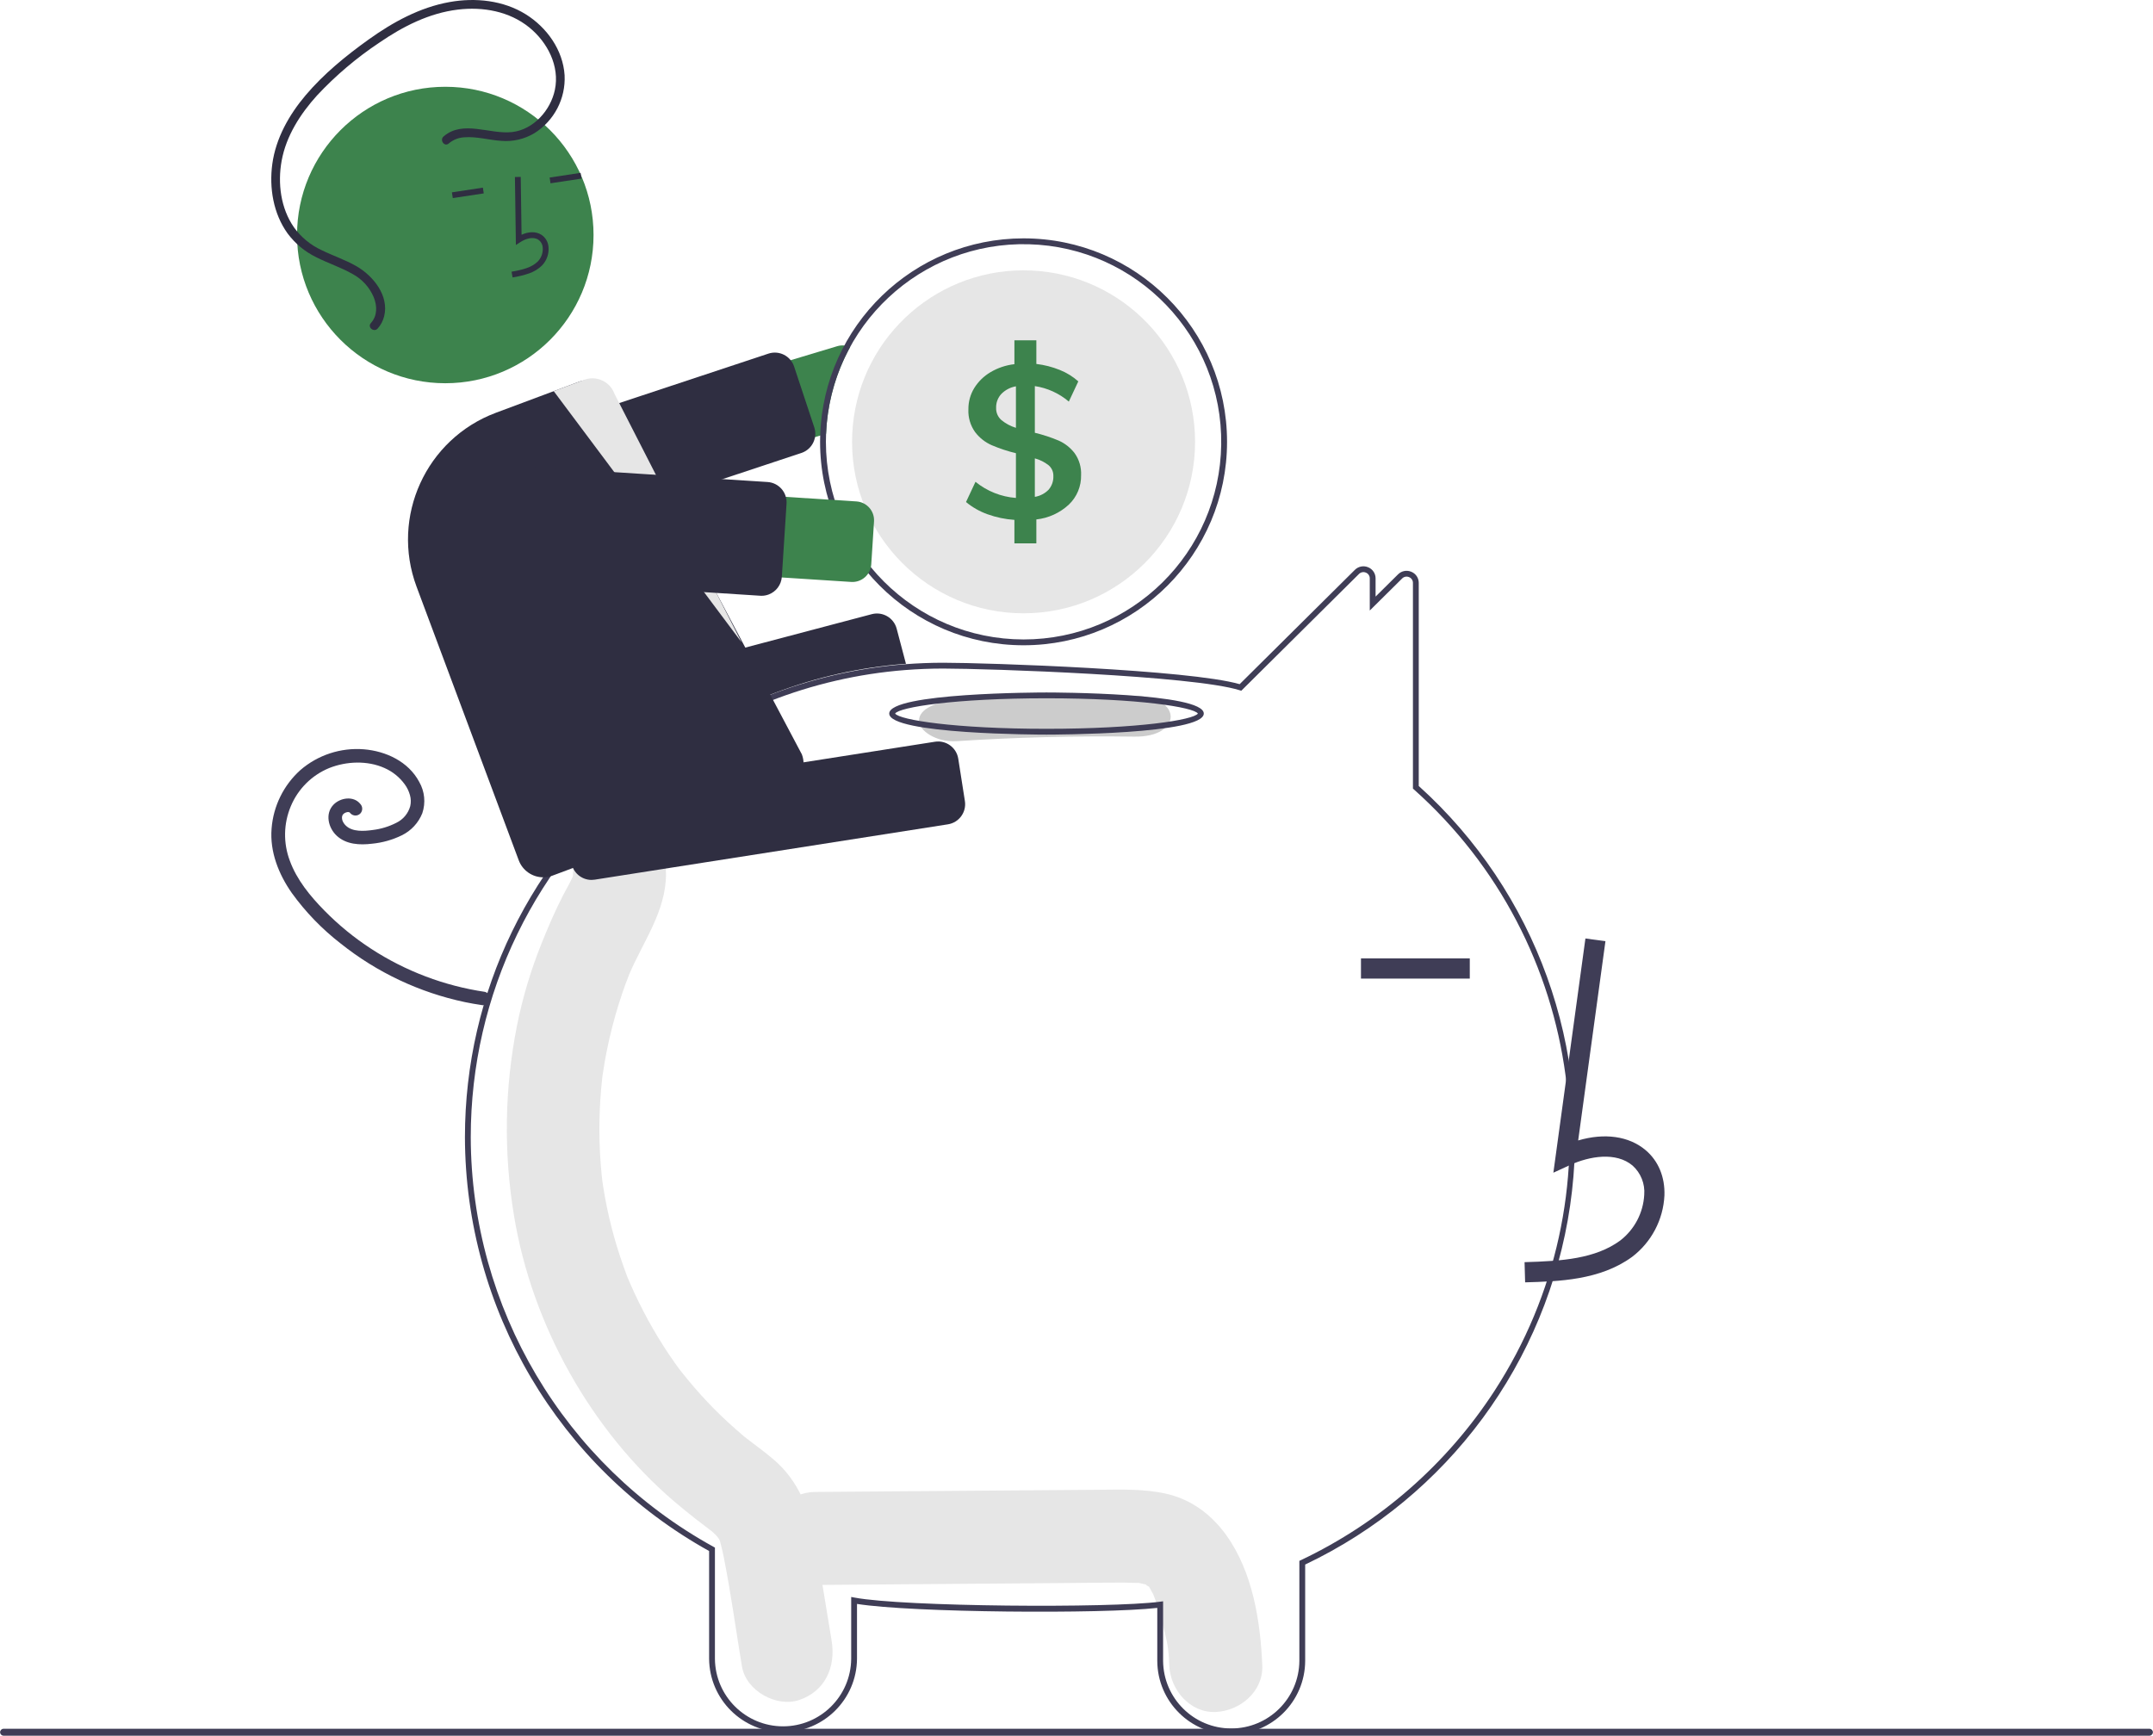
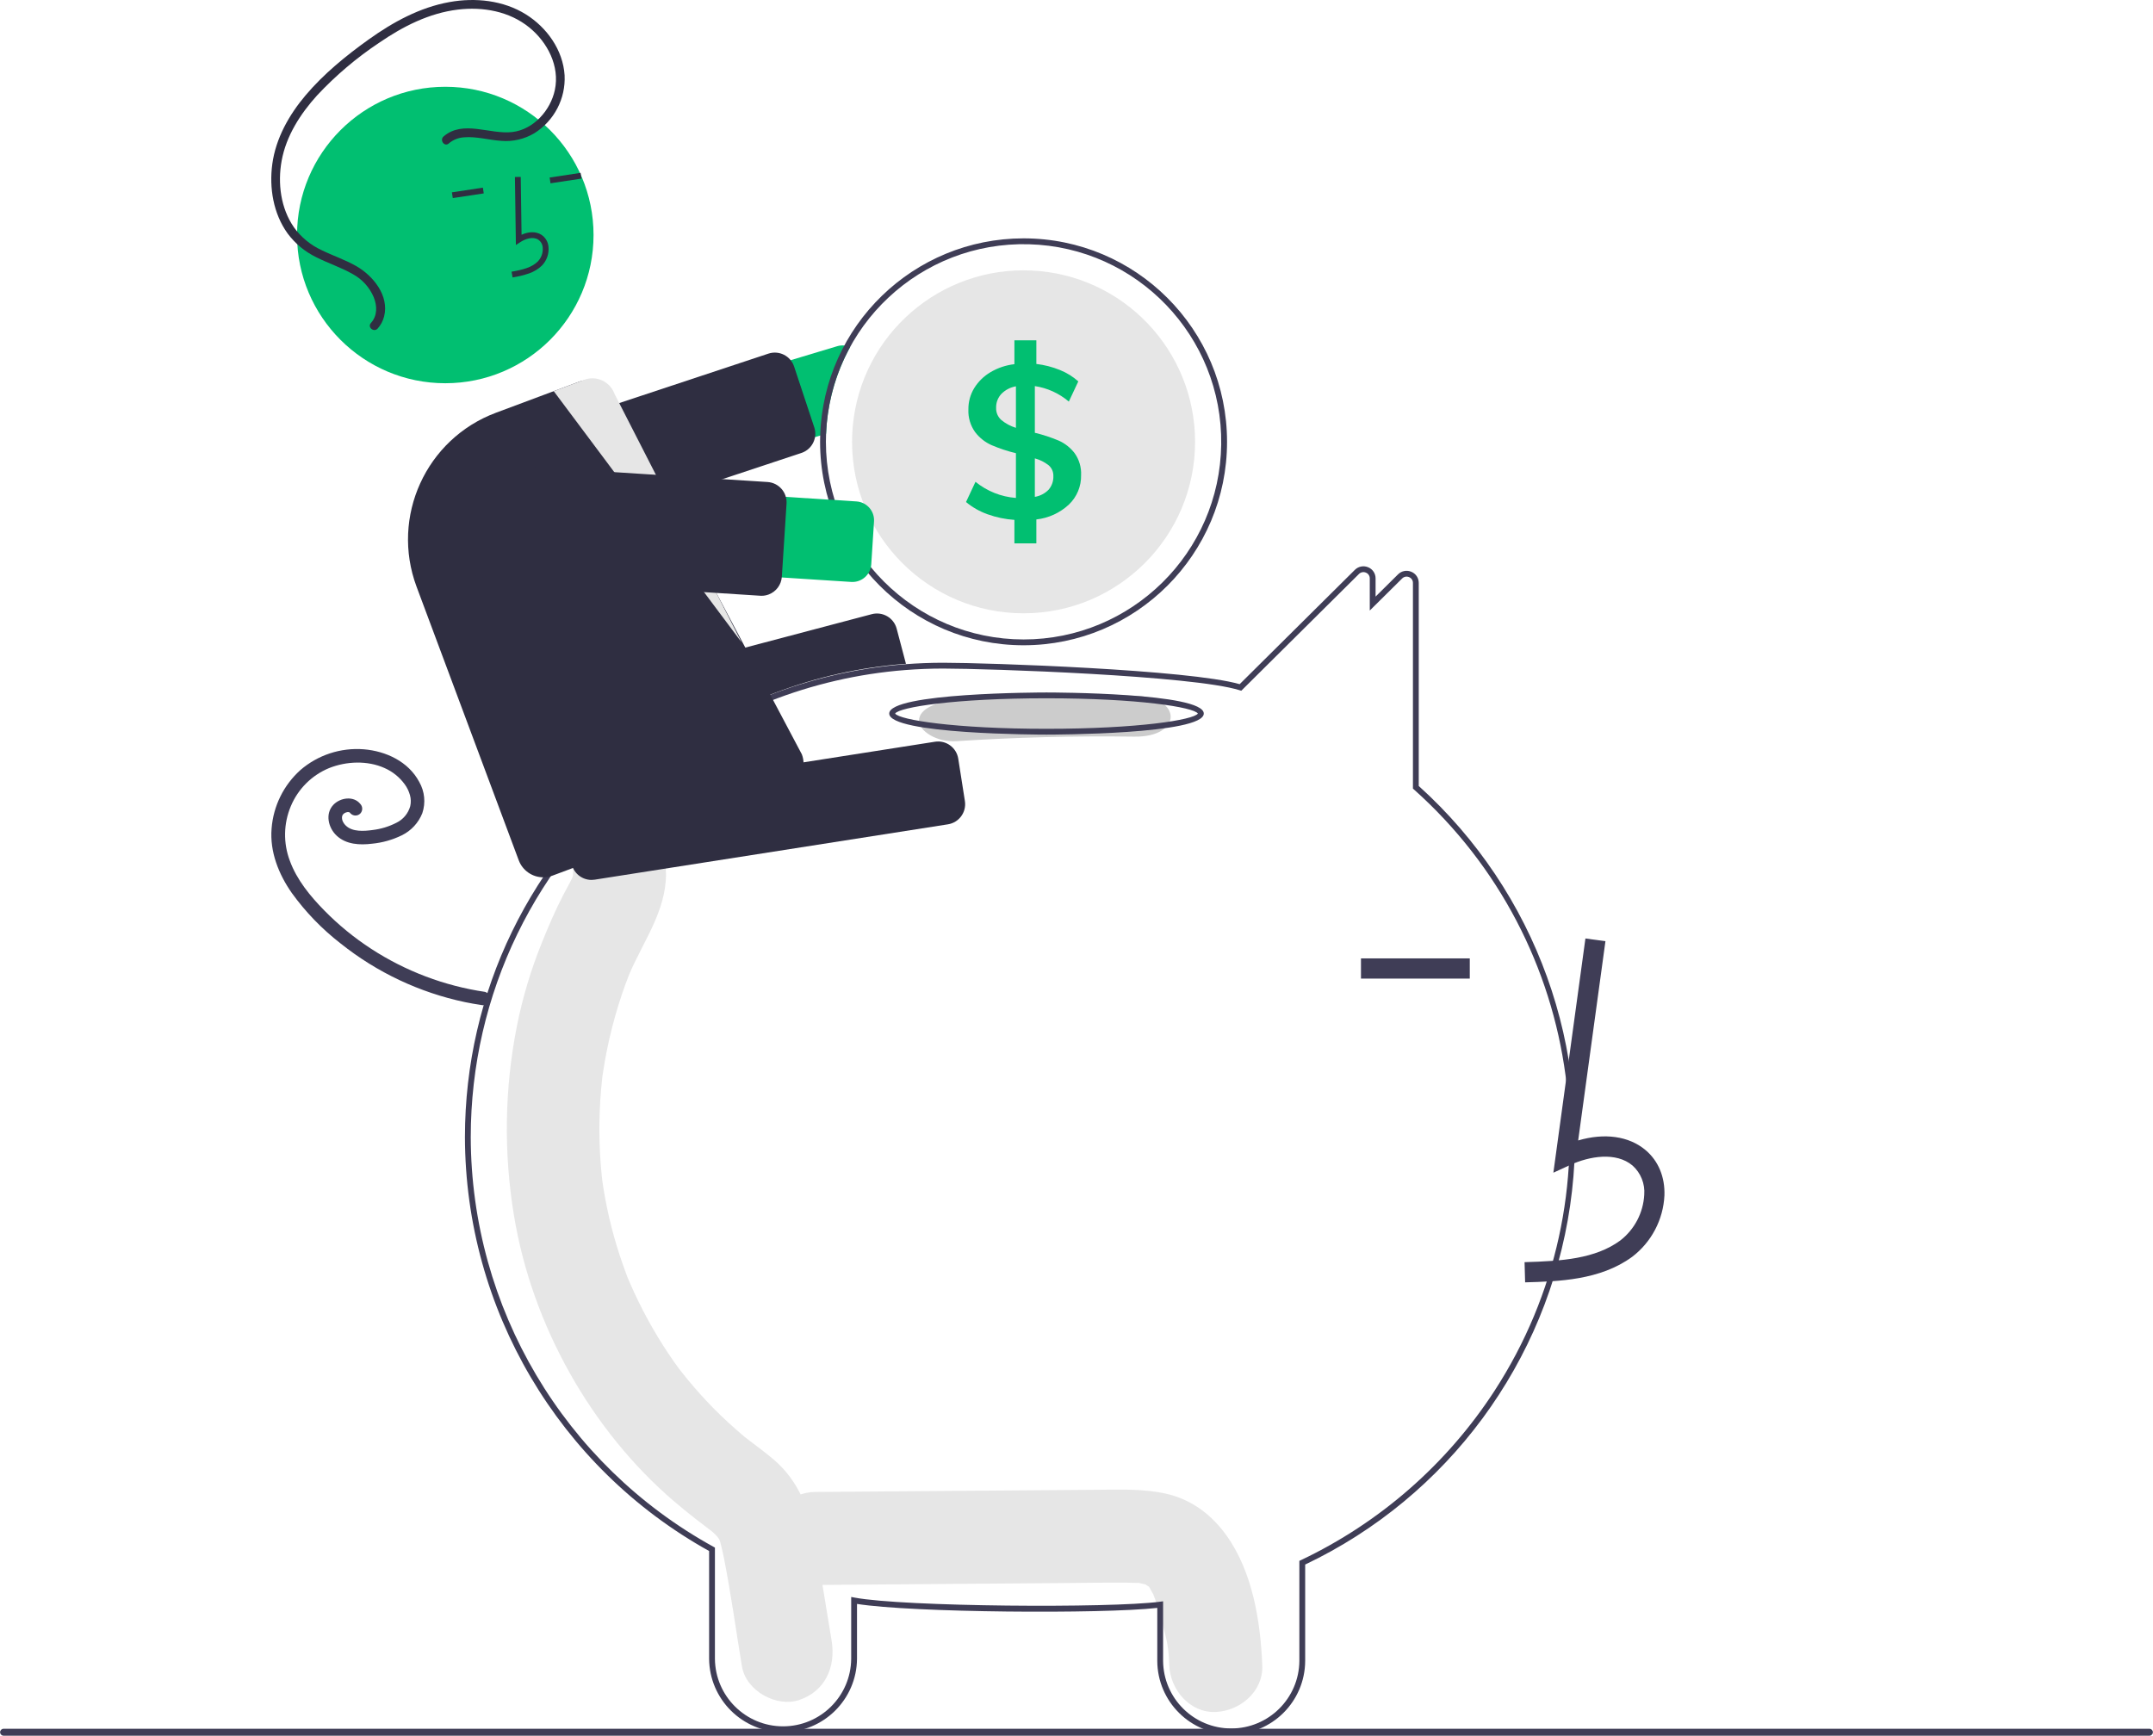
<svg xmlns="http://www.w3.org/2000/svg" id="b5c524f0-66c4-4225-a3aa-c25cef687e0c" data-name="Layer 1" width="740.675" height="597.175" viewBox="0 0 740.675 597.175">
  <path d="M651.612,679.719c-5.122-7.172-12.055-12.419-20.771-14.383-7.601-1.713-15.416-1.421-23.142-1.361l-97.692.753c-8.367.065-16.389,7.313-16,16,.386,8.614,7.032,16.069,16,16q42.926-.331,85.851-.662c6.747-.052,13.497-.174,20.244-.152,1.515.005,3.024.085,4.538.102.367.004.631.001.818-.007.047.014.086.027.147.044.79.217,1.6.366,2.394.572-.278.008.515.503.914.671.055.108.171.299.366.595.272.51,1.077,2.059,1.11,2.01a71.762,71.762,0,0,1,2.987,9.393c1.859,7.047,2.268,8.52,2.536,15.132.338,8.352,7.117,16.398,16,16,8.379-.375,16.363-7.042,16-16C663.3,709.333,660.651,692.377,651.612,679.719Z" transform="translate(-229.6623 -151.4124)" fill="#e6e6e6" />
  <path d="M515.749,715.825c-1.835-11.12-3.635-22.246-5.505-33.36-1.898-11.274-5.774-21.598-14.548-28.997-2.344-1.977-4.775-3.823-7.216-5.663-.858-.647-1.715-1.295-2.563-1.956-.051-.04-.083-.064-.127-.099-.093-.08-.205-.176-.355-.303-3.657-3.095-7.19-6.327-10.556-9.763q-4.483-4.577-8.575-9.545-1.022-1.241-2.019-2.504c-.114-.145-.729-.94-1.135-1.459-.377-.519-1.066-1.457-1.182-1.621q-1.164-1.646-2.286-3.322a156.126,156.126,0,0,1-13.187-24.115q-.547-1.251-1.068-2.517c-.093-.258-.214-.588-.374-1.029-.741-2.038-1.481-4.074-2.159-6.137q-2.16-6.571-3.714-13.336-.768-3.34-1.383-6.715-.317-1.735-.593-3.478c-.03-.193-.21-1.446-.316-2.154-.078-.712-.224-1.972-.243-2.166q-.176-1.756-.312-3.516-.307-3.96-.415-7.933-.185-7.061.253-14.122c.166-2.645.402-5.282.693-7.915.018-.162.031-.29.044-.406.018-.118.038-.251.062-.417.215-1.455.442-2.908.695-4.356a159.294,159.294,0,0,1,3.739-16.313q1.088-3.809,2.363-7.555.568-1.663,1.173-3.314c-.026.071,1.182-3.016,1.198-3.119,4.795-11.329,12.638-21.657,12.648-34.526.007-8.713-7.364-17.06-16-16.657a16.625,16.625,0,0,0-16,16.657c0,.196-.001.363-.001.525-.081.271-.148.498-.208.698-.935,2.032-2.081,3.963-3.107,5.944-2.811,5.423-5.209,11.025-7.488,16.708a159.825,159.825,0,0,0-8.529,28.628,182.098,182.098,0,0,0-.968,65.04c6.204,37.813,26.662,74.009,55.103,98.339,2.468,2.111,4.997,4.152,7.549,6.151,1.056.827,2.121,1.639,3.191,2.446.506.381,2.602,2.034,1.68,1.233,1.982,1.692,2.817,2.543,3.326,3.789.074.288.174.678.311,1.211.359,1.405.7,2.808.983,4.233,2.476,12.451,4.196,25.112,6.264,37.644,1.421,8.611,12.022,14.215,19.682,11.634C513.49,733.312,517.272,725.051,515.749,715.825Z" transform="translate(-229.6623 -151.4124)" fill="#e6e6e6" />
  <path d="M653.23,748.12a25.374,25.374,0,0,1-25.44-25.25V704.619c-19.109,2.139-84.543,1.644-103.3-1.37v18.892a25.441,25.441,0,0,1-50.88,0v-37.092a163.307,163.307,0,0,1-84-142.388c0-49.83,22.583-96.314,61.959-127.534a164.075,164.075,0,0,1,89.323-35.173c4.427-.347,8.881-.523,13.239-.523,15.352,0,84.619,2.372,101.998,7.372L695.756,347.48a4.16,4.16,0,0,1,4.55-.907,4.1,4.1,0,0,1,2.584,3.847v6.252l7.716-7.642a4.151,4.151,0,0,1,4.546-.908,4.102,4.102,0,0,1,2.587,3.848v69.865a162.759,162.759,0,0,1-39.07,267.866v33.169A25.374,25.374,0,0,1,653.23,748.12ZM629.79,702.351v20.52a23.441,23.441,0,0,0,46.88,0V688.438l.571-.271a162.456,162.456,0,0,0,66.531-58.182,160.325,160.325,0,0,0-27.699-206.96l-.332-.298V351.97a2.103,2.103,0,0,0-1.342-1.996,2.149,2.149,0,0,0-2.381.473l-11.127,11.021V350.42a2.103,2.103,0,0,0-1.342-1.996,2.154,2.154,0,0,0-2.385.477l-40.476,40.164-.575-.18c-16.156-5.057-86.513-7.454-101.982-7.454-4.306,0-8.707.174-13.082.517a162.075,162.075,0,0,0-88.237,34.746c-38.895,30.838-61.202,76.751-61.202,125.967A161.315,161.315,0,0,0,475.094,683.585l.516.286v38.27a23.441,23.441,0,0,0,46.88,0V700.854l1.185.223c16.856,3.171,87.832,3.671,104.985,1.421Z" transform="translate(-229.6623 -151.4124)" fill="#3f3d56" />
-   <path d="M517.66,270.53,406.92,303.81a13.882,13.882,0,0,0,7.99,26.59l96.91-29.13,2.03-.61a67.517,67.517,0,0,1,8.29-29.86,6.165,6.165,0,0,0-2-.52A6.367,6.367,0,0,0,517.66,270.53Z" transform="translate(-229.6623 -151.4124)" fill="#3d834d" />
+   <path d="M517.66,270.53,406.92,303.81a13.882,13.882,0,0,0,7.99,26.59l96.91-29.13,2.03-.61a67.517,67.517,0,0,1,8.29-29.86,6.165,6.165,0,0,0-2-.52A6.367,6.367,0,0,0,517.66,270.53Z" transform="translate(-229.6623 -151.4124)" fill="#01bf71" />
  <path d="M412.995,337.495a7.013,7.013,0,0,1-6.638-4.801l-6.925-20.896a6.999,6.999,0,0,1,4.443-8.847l90.131-29.87a7,7,0,0,1,8.847,4.442l6.925,20.896a6.976,6.976,0,0,1-4.193,8.759q-.125.047-.252.088l-90.129,29.869A7.003,7.003,0,0,1,412.995,337.495Z" transform="translate(-229.6623 -151.4124)" fill="#2f2e41" />
  <path d="M581.79,233.42a70.031,70.031,0,0,0-69.97,67.85c-.02.71-.03,1.43-.03,2.15a70,70,0,1,0,70-70Zm0,138a68.071,68.071,0,0,1-68-68q0-1.395.06-2.76A67.998,67.998,0,1,1,581.79,371.42Z" transform="translate(-229.6623 -151.4124)" fill="#3f3d56" />
  <path d="M640.79,303.42a59,59,0,0,1-118,0c0-1.87.09-3.71.26-5.53A59,59,0,0,1,640.79,303.42Z" transform="translate(-229.6623 -151.4124)" fill="#e6e6e6" />
-   <path d="M599.36,307.34a14.048,14.048,0,0,0-5.47-4.33,53.139,53.139,0,0,0-8.22-2.7V284.25a23.396,23.396,0,0,1,11.69,5.33l3.26-6.95a21.561,21.561,0,0,0-6.36-3.93,31.259,31.259,0,0,0-8.07-2.07v-8.14h-7.55v8.22a20.672,20.672,0,0,0-8.25,2.77,16.399,16.399,0,0,0-5.59,5.48,13.771,13.771,0,0,0-1.99,7.29,12.463,12.463,0,0,0,2.29,7.8,14.51,14.51,0,0,0,5.7,4.52,52.692,52.692,0,0,0,8.36,2.77v15.39A24.988,24.988,0,0,1,565.25,317.18l-3.26,6.96a24.58,24.58,0,0,0,7.44,4.22,34.161,34.161,0,0,0,9.21,1.92v8.07h7.55v-8.22a19.538,19.538,0,0,0,11.21-5.14,13.59,13.59,0,0,0,4.18-10.1A12.055,12.055,0,0,0,599.36,307.34Zm-20.2-8.73a14.499,14.499,0,0,1-5.03-2.7,5.32,5.32,0,0,1-1.78-4.18,6.726,6.726,0,0,1,1.82-4.81,9.202,9.202,0,0,1,4.99-2.59Zm11.25,21.28a8.557,8.557,0,0,1-4.74,2.47V309.12a13.24,13.24,0,0,1,4.74,2.37,4.658,4.658,0,0,1,1.63,3.7A6.804,6.804,0,0,1,590.41,319.89Z" transform="translate(-229.6623 -151.4124)" fill="#3d834d" />
+   <path d="M599.36,307.34a14.048,14.048,0,0,0-5.47-4.33,53.139,53.139,0,0,0-8.22-2.7V284.25a23.396,23.396,0,0,1,11.69,5.33l3.26-6.95a21.561,21.561,0,0,0-6.36-3.93,31.259,31.259,0,0,0-8.07-2.07v-8.14h-7.55v8.22a20.672,20.672,0,0,0-8.25,2.77,16.399,16.399,0,0,0-5.59,5.48,13.771,13.771,0,0,0-1.99,7.29,12.463,12.463,0,0,0,2.29,7.8,14.51,14.51,0,0,0,5.7,4.52,52.692,52.692,0,0,0,8.36,2.77v15.39A24.988,24.988,0,0,1,565.25,317.18l-3.26,6.96a24.58,24.58,0,0,0,7.44,4.22,34.161,34.161,0,0,0,9.21,1.92v8.07h7.55v-8.22a19.538,19.538,0,0,0,11.21-5.14,13.59,13.59,0,0,0,4.18-10.1A12.055,12.055,0,0,0,599.36,307.34Zm-20.2-8.73a14.499,14.499,0,0,1-5.03-2.7,5.32,5.32,0,0,1-1.78-4.18,6.726,6.726,0,0,1,1.82-4.81,9.202,9.202,0,0,1,4.99-2.59Zm11.25,21.28a8.557,8.557,0,0,1-4.74,2.47V309.12a13.24,13.24,0,0,1,4.74,2.37,4.658,4.658,0,0,1,1.63,3.7A6.804,6.804,0,0,1,590.41,319.89Z" transform="translate(-229.6623 -151.4124)" fill="#01bf71" />
  <path d="M416.209,422.184a7.023,7.023,0,0,1-6.775-5.216l-3.77-14.27a7.004,7.004,0,0,1,4.975-8.551l118.941-31.43a7.015,7.015,0,0,1,8.551,4.985l3.194,12.09-.598.046a160.163,160.163,0,0,0-84.108,31.871l-.173.084-38.46,10.16A6.963,6.963,0,0,1,416.209,422.184Z" transform="translate(-229.6623 -151.4124)" fill="#2f2e41" />
  <path d="M396.51,492.671a98.108,98.108,0,0,1-39.122-14.792A95.527,95.527,0,0,1,341.214,464.65c-4.828-4.924-9.447-10.521-11.838-17.079a25.299,25.299,0,0,1,.331-18.769,24.334,24.334,0,0,1,13.169-13.126c5.99-2.389,13.226-2.644,19.055-.028a17.089,17.089,0,0,1,6.964,5.606,11.435,11.435,0,0,1,1.81,3.758,7.674,7.674,0,0,1,.09,3.759,9.016,9.016,0,0,1-4.774,5.723,24.068,24.068,0,0,1-8.152,2.486c-2.86.39-6.969.745-9.268-1.551a4.669,4.669,0,0,1-1.093-1.611,3.114,3.114,0,0,1-.172-1.458c-.034.217.139-.472.129-.445-.036.102-.194.35.03-.031a3.397,3.397,0,0,1,.233-.363c-.076.098-.243.262.055-.019a1.962,1.962,0,0,1,.914-.564c.138-.04.279-.072.418-.11.353-.096-.352.005.009-.006.139-.004.28-.001.419-.007.354-.016-.349-.097-.01-.011.132.033.262.065.392.106.282.089-.2-.207-.009.014.224.259-.235-.252.019-.001a4.624,4.624,0,0,1,.358.394,2.359,2.359,0,0,0,3.315,0,2.399,2.399,0,0,0,0-3.315c-2.311-2.865-6.877-2.157-9.215.264-2.982,3.088-1.801,7.983,1.1,10.678,3.284,3.051,7.934,3.263,12.158,2.751a29.817,29.817,0,0,0,10.269-2.902,14.398,14.398,0,0,0,7.024-7.588,13.174,13.174,0,0,0-1.056-10.769c-3.729-7.011-11.452-10.606-19.084-11.228a29.812,29.812,0,0,0-21.819,7.163,30.154,30.154,0,0,0-9.888,20.075c-.666,7.996,2.436,15.761,6.959,22.214a84.627,84.627,0,0,0,16.779,17.353,102.473,102.473,0,0,0,42.812,20.191q2.792.577,5.615.988a2.421,2.421,0,0,0,2.883-1.637,2.361,2.361,0,0,0-1.637-2.883Z" transform="translate(-229.6623 -151.4124)" fill="#3f3d56" />
  <path d="M619.895,390.794q-30.663-.433-61.133,1.556c-6.943.453-12.951,2.907-12.951,7.032,0,3.449,5.96,7.489,12.951,7.032q30.454-1.989,61.133-1.556C636.569,405.094,636.559,391.029,619.895,390.794Z" transform="translate(-229.6623 -151.4124)" fill="#ccc" />
  <path d="M589.682,404.162c-2.209,0-54.106-.083-54.106-7.251,0-7.168,51.896-7.25,54.106-7.25s54.106.083,54.106,7.25C643.787,404.079,591.891,404.162,589.682,404.162Zm-52.076-7.251c1.42,2.173,20.496,5.251,52.076,5.251s50.656-3.078,52.076-5.251c-1.42-2.173-20.496-5.25-52.076-5.25S539.025,394.738,537.605,396.911Z" transform="translate(-229.6623 -151.4124)" fill="#3f3d56" />
  <path d="M754.336,592.612c11.488-.319,25.786-.718,36.801-8.764a28.262,28.262,0,0,0,11.121-21.103c.225-6.355-2.071-11.901-6.465-15.614-5.753-4.861-14.154-6.002-23.207-3.341l9.38-68.548-6.886-.943L764.052,554.885l5.75-2.639c6.666-3.058,15.817-4.614,21.504.192a12.215,12.215,0,0,1,4.006,10.062,21.361,21.361,0,0,1-8.275,15.735c-8.572,6.261-19.969,7.069-32.895,7.43Z" transform="translate(-229.6623 -151.4124)" fill="#3f3d56" />
  <rect x="468.203" y="329.741" width="37.432" height="6.95" fill="#3f3d56" />
  <path d="M433.148,454.15a7.012,7.012,0,0,1-6.904-5.917L423.959,433.651a7.008,7.008,0,0,1,5.832-8L551.322,406.609a7.007,7.007,0,0,1,7.999,5.832l2.285,14.582a7.007,7.007,0,0,1-5.832,8l-121.531,19.042A7.096,7.096,0,0,1,433.148,454.15Z" transform="translate(-229.6623 -151.4124)" fill="#2f2e41" />
-   <circle cx="153.189" cy="80.855" r="51" fill="#3d834d" />
+   <circle cx="153.189" cy="80.855" r="51" fill="#01bf71" />
  <path d="M411.727,245.463a12.095,12.095,0,0,0,4.367-2.676,8.133,8.133,0,0,0,2.255-6.483,5.472,5.472,0,0,0-2.512-4.164c-1.846-1.135-4.285-1.092-6.747.049l-.284-19.908-2.0.028.334,23.404,1.522-.998c1.765-1.156,4.302-1.994,6.127-.872a3.514,3.514,0,0,1,1.573,2.69,6.146,6.146,0,0,1-1.676,4.834c-2.168,2.151-5.377,2.872-9.039,3.531l.354,1.968A32.963,32.963,0,0,0,411.727,245.463Z" transform="translate(-229.6623 -151.4124)" fill="#2f2e41" />
  <rect x="418.838" y="211.679" width="10.772" height="2" transform="translate(-256.7253 -85.49311) rotate(-8.61162)" fill="#2f2e41" />
  <rect x="385.221" y="216.769" width="10.772" height="2" transform="translate(-257.8664 -90.46937) rotate(-8.61162)" fill="#2f2e41" />
  <path d="M416.555,453.258a9.03,9.03,0,0,1-8.434-5.855L372.957,353.235a46.532,46.532,0,0,1,27.284-59.802L428.833,282.756a8.958,8.958,0,0,1,6.878.239,8.832,8.832,0,0,1,4.675,4.986L505.523,410.964a9.002,9.002,0,0,1-5.257,11.638L419.7,452.687A8.976,8.976,0,0,1,416.555,453.258Z" transform="translate(-229.6623 -151.4124)" fill="#2f2e41" />
  <path d="M420.158,285.995l64.629,86.426L441.056,286.902a8.079,8.079,0,0,0-10.349-4.846Z" transform="translate(-229.6623 -151.4124)" fill="#e6e6e6" />
-   <path d="M522.49,351.63l-115.395-7.433a13.879,13.879,0,1,1,1.784-27.701l115.395,7.433a6.499,6.499,0,0,1,6.069,6.904l-.949,14.729a6.501,6.501,0,0,1-6.905,6.069Z" transform="translate(-229.6623 -151.4124)" fill="#3d834d" />
+   <path d="M522.49,351.63l-115.395-7.433a13.879,13.879,0,1,1,1.784-27.701l115.395,7.433a6.499,6.499,0,0,1,6.069,6.904l-.949,14.729a6.501,6.501,0,0,1-6.905,6.069Z" transform="translate(-229.6623 -151.4124)" fill="#01bf71" />
  <path d="M491.655,356.395q-.229,0-.458-.015h-0l-94.756-6.104a6.999,6.999,0,0,1-6.536-7.435l1.62-25.158a7,7,0,0,1,7.436-6.535l94.756,6.103a7.008,7.008,0,0,1,6.535,7.435l-1.62,25.159a7.019,7.019,0,0,1-4.546,6.111A6.926,6.926,0,0,1,491.655,356.395Z" transform="translate(-229.6623 -151.4124)" fill="#2f2e41" />
  <path d="M382.267,198.353c6.709-5.77,15.923-.608,23.617-1.512,7.361-.865,13.174-7.468,14.659-14.482,1.732-8.184-2.516-16.383-8.777-21.486-6.857-5.589-15.952-7.193-24.57-6.159-9.878,1.185-18.911,5.789-27.017,11.359a121.85,121.85,0,0,0-21.442,18.169c-5.751,6.352-10.624,13.923-12.18,22.47-1.414,7.768-.334,16.375,4.258,22.955a24.205,24.205,0,0,0,9.474,7.805c3.937,1.933,8.138,3.316,11.952,5.502,5.768,3.305,11.374,10.159,9.567,17.291a9.793,9.793,0,0,1-2.226,4.19c-1.291,1.433-3.619-.461-2.325-1.897,2.273-2.523,2.183-5.888.972-8.9a16.272,16.272,0,0,0-7.233-7.954c-3.993-2.283-8.401-3.692-12.494-5.772a27.023,27.023,0,0,1-9.911-8.214c-4.898-6.807-6.363-15.666-5.253-23.861,1.202-8.868,5.759-16.927,11.471-23.68,6.216-7.349,13.852-13.571,21.652-19.159,8.37-5.997,17.617-11.067,27.85-12.9,8.87-1.59,18.485-.611,26.241,4.223,7.24,4.512,12.792,12.274,13.344,20.947a22.235,22.235,0,0,1-10.376,19.942,19.101,19.101,0,0,1-11.41,2.643c-4.262-.273-8.527-1.578-12.816-1.215a8.941,8.941,0,0,0-5.268,2.128c-1.466,1.261-3.213-1.181-1.759-2.431Z" transform="translate(-229.6623 -151.4124)" fill="#2f2e41" />
  <path d="M969.147,748.588H230.853a1.191,1.191,0,0,1,0-2.381H969.147a1.191,1.191,0,0,1,0,2.381Z" transform="translate(-229.6623 -151.4124)" fill="#3f3d56" />
</svg>
